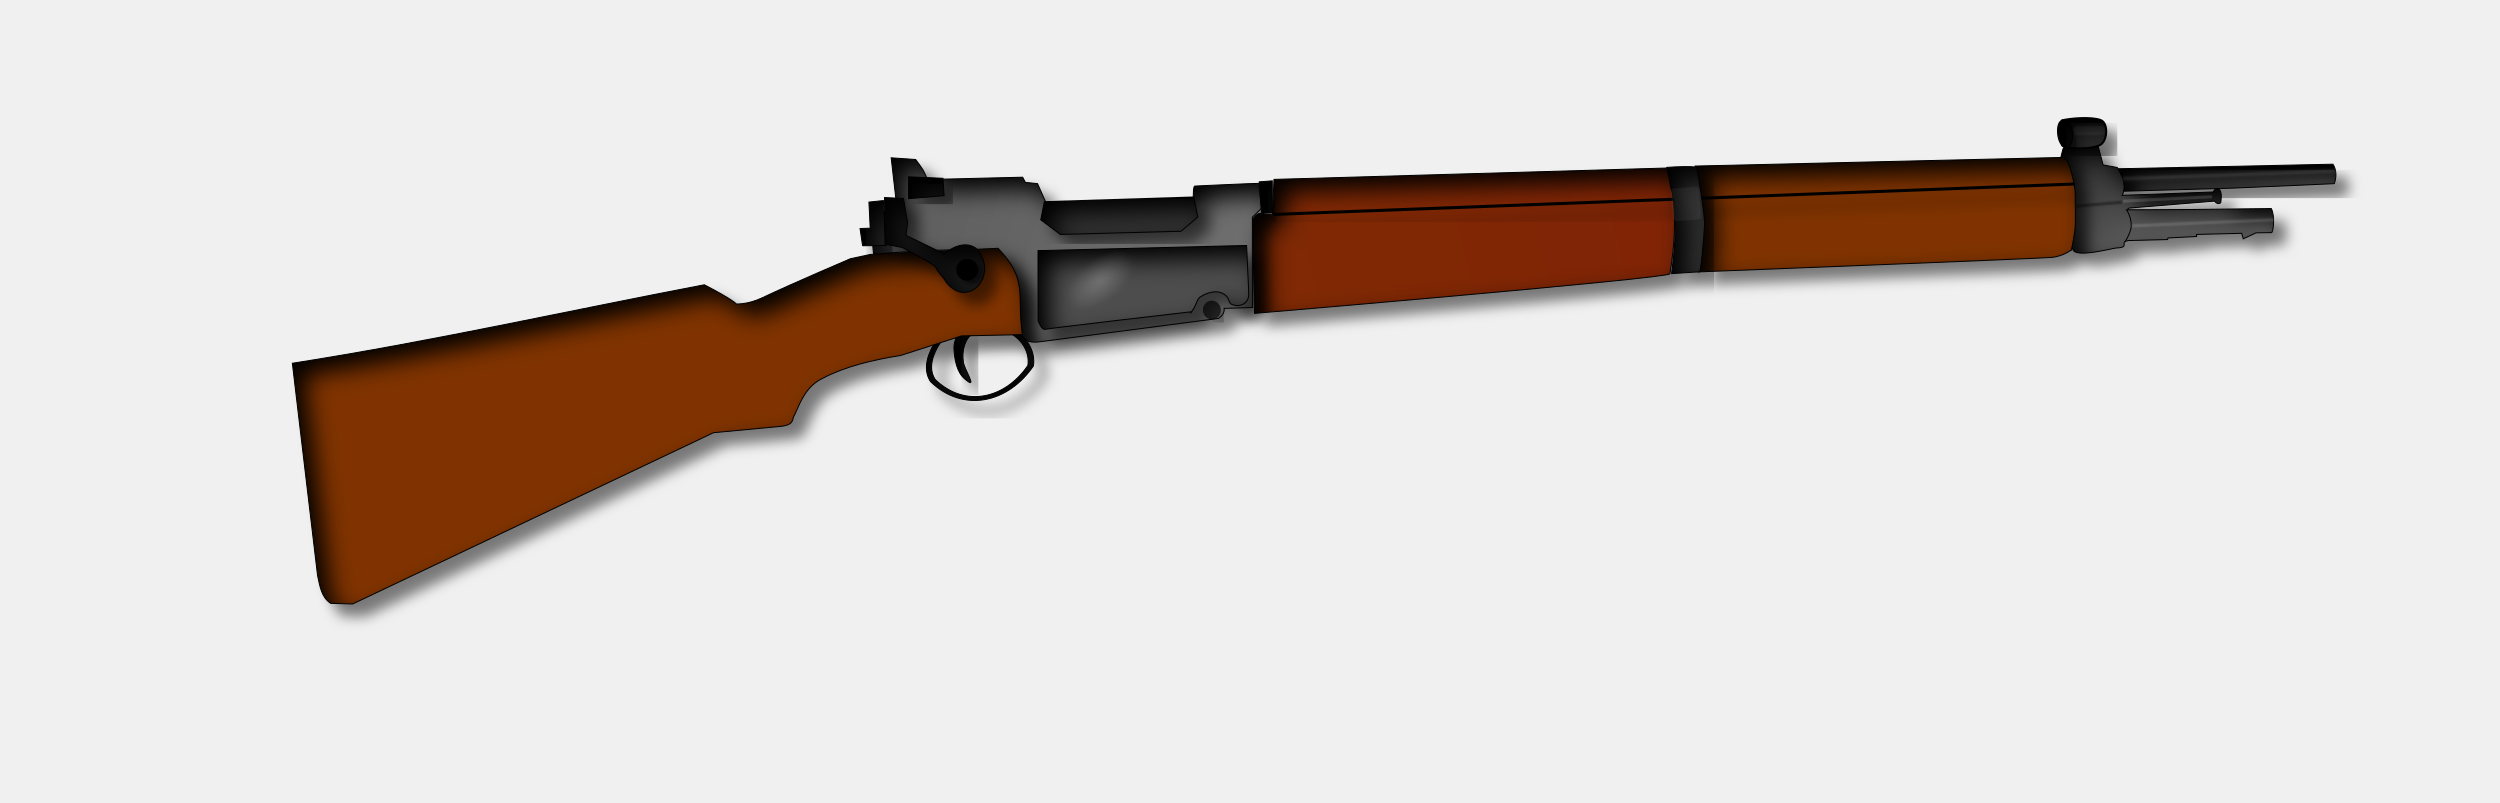
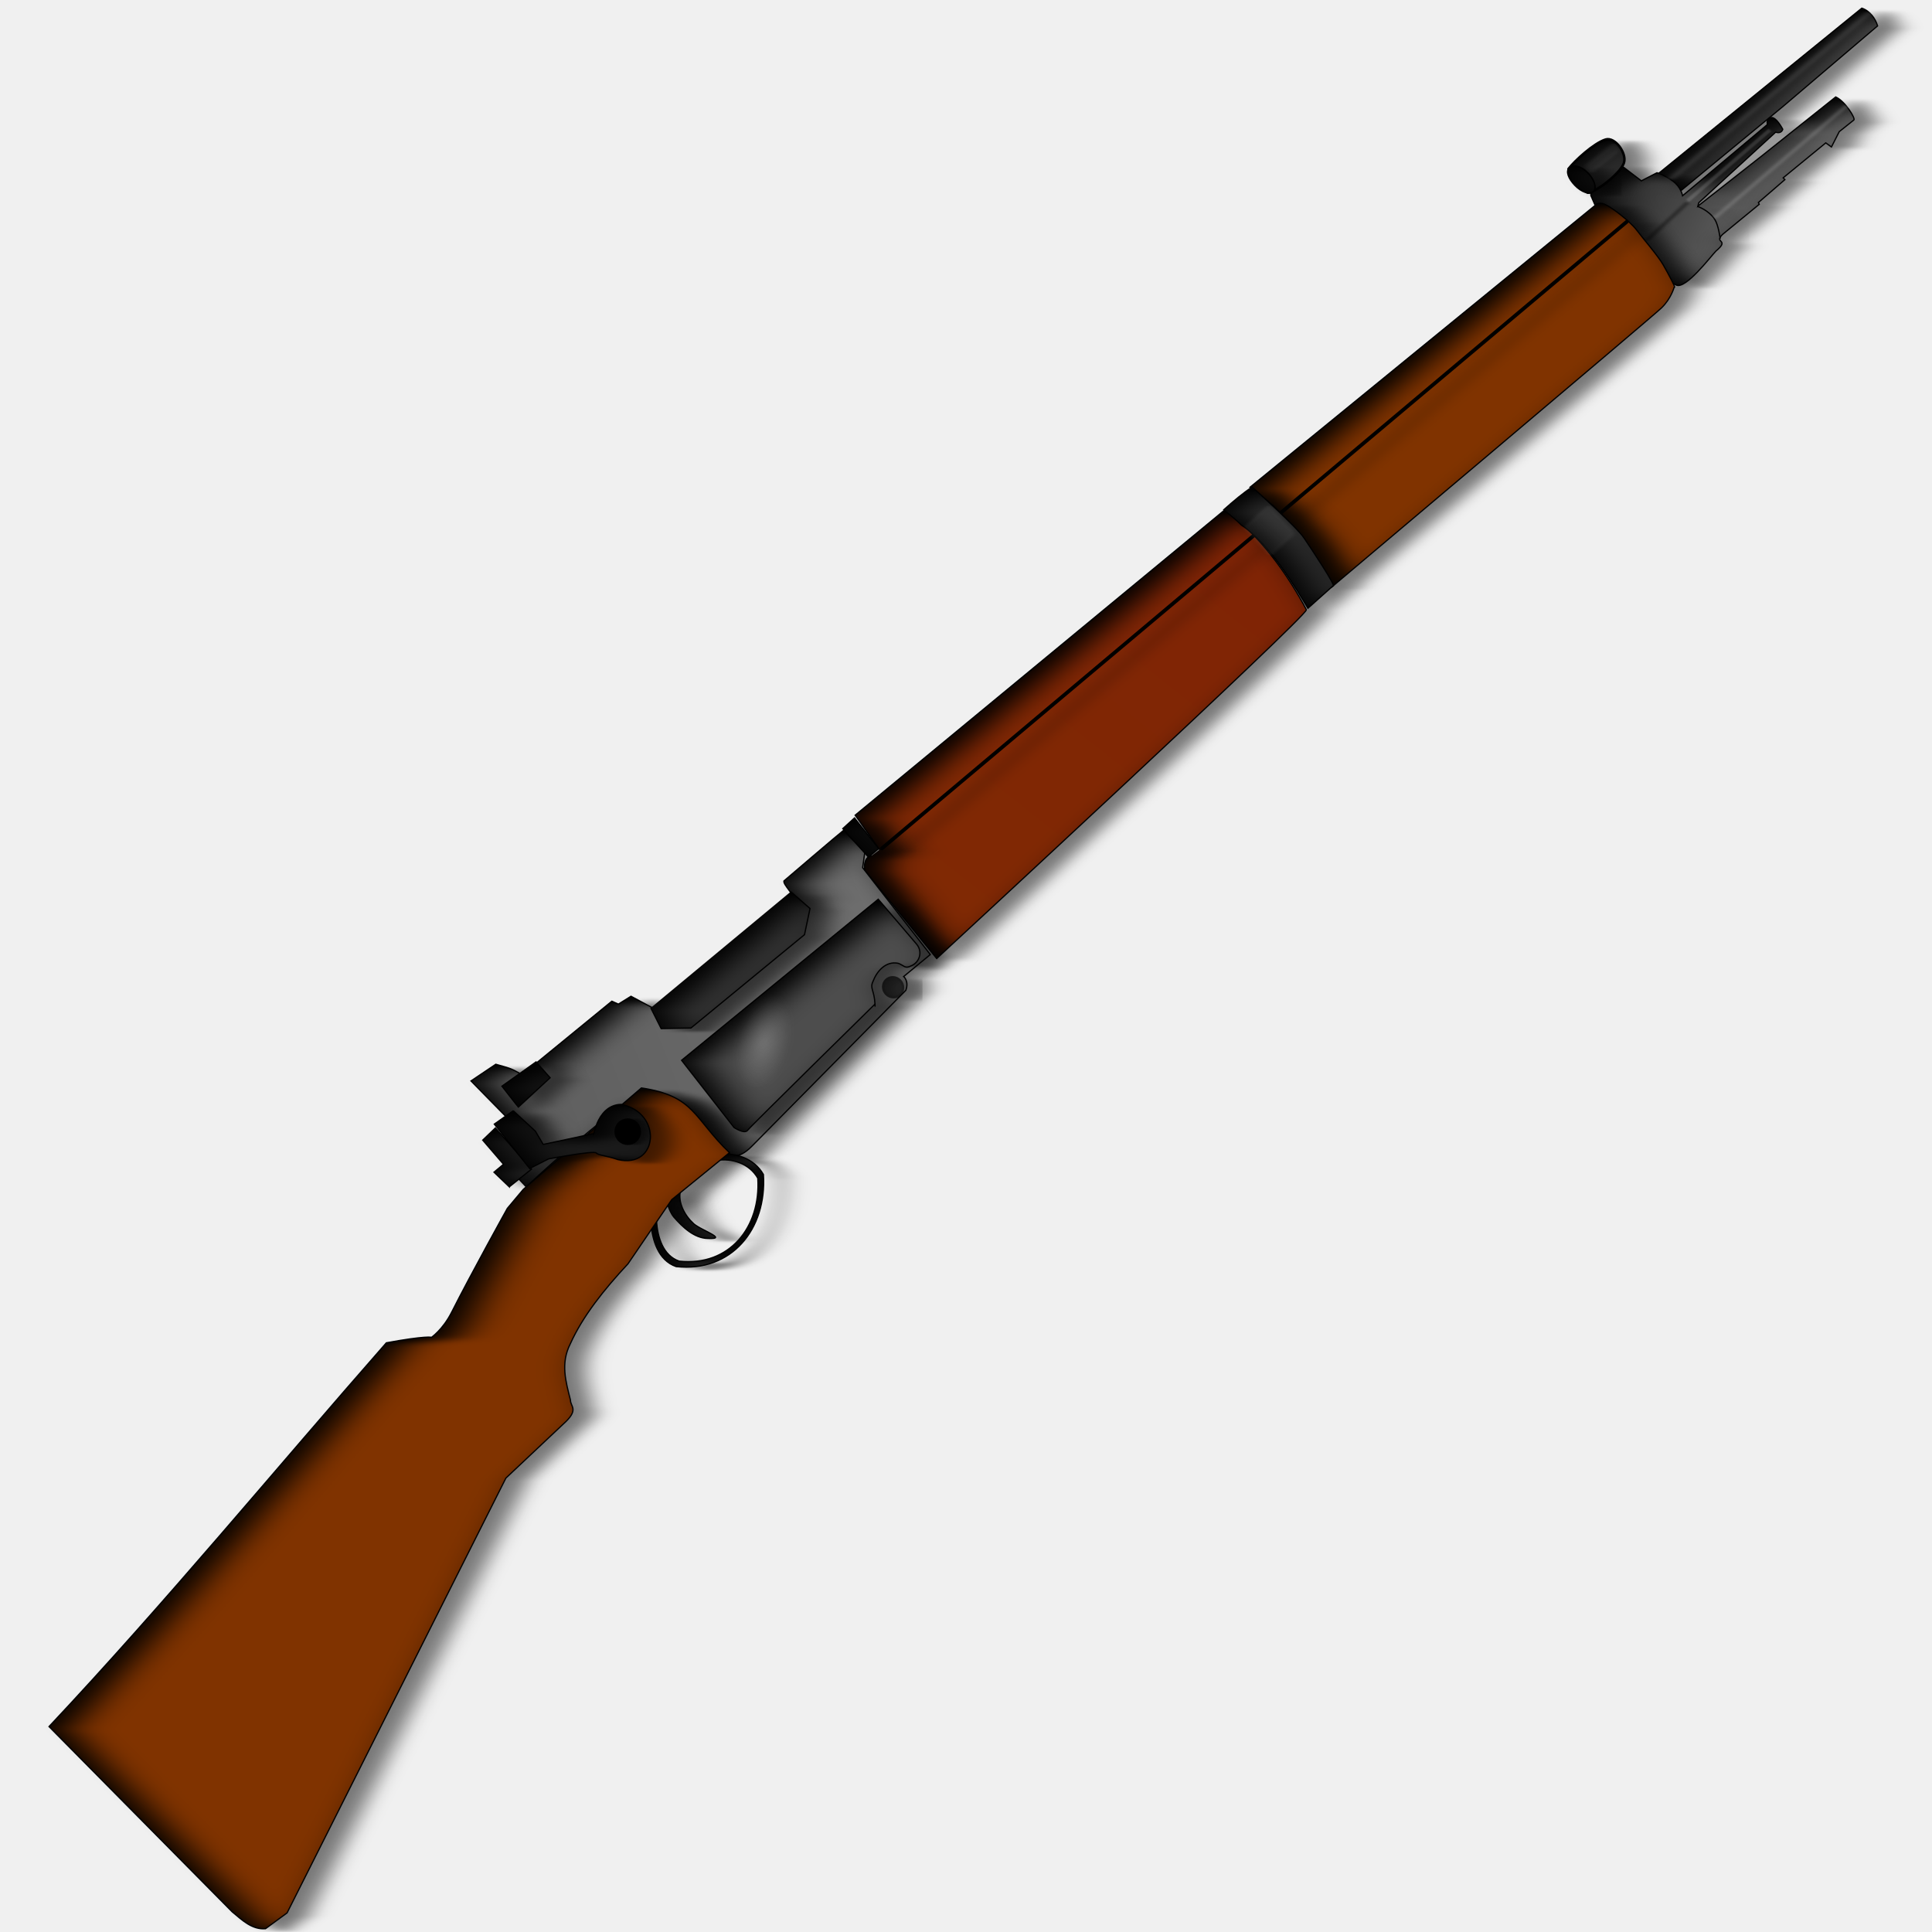
- <svg xmlns="http://www.w3.org/2000/svg" xmlns:xlink="http://www.w3.org/1999/xlink" id="svg2" viewBox="0 0 813.12 261.06" version="1.1">
+ <svg xmlns="http://www.w3.org/2000/svg" xmlns:xlink="http://www.w3.org/1999/xlink" id="svg2" viewBox="0 0 256 256" version="1.1" width="256" height="256">
  <defs id="defs4">
    <linearGradient id="linearGradient5297">
      <stop id="stop5299" style="stop-color:#333333" offset="0" />
      <stop id="stop5301" style="stop-color:#ffffff" offset="1" />
    </linearGradient>
    <linearGradient id="linearGradient5277">
      <stop id="stop5279" style="stop-color:#803300" offset="0" />
      <stop id="stop5281" style="stop-color:#801909" offset="1" />
    </linearGradient>
-     <filter id="filter3053" color-interpolation-filters="sRGB" width="1.5" y="-.25" x="-.25" height="1.5">
+     <filter id="filter3053" width="1.5" y="-0.25" x="-0.25" height="1.5" style="color-interpolation-filters:sRGB">
      <feGaussianBlur id="feGaussianBlur3055" stdDeviation="4" result="result8" />
      <feOffset id="feOffset3057" result="result11" dx="4" dy="4" />
      <feComposite id="feComposite3059" operator="in" in="SourceGraphic" in2="result11" result="result6" />
      <feFlood id="feFlood3061" flood-color="rgb(0,0,0)" in="result6" result="result10" />
      <feBlend id="feBlend3063" result="result12" in="result6" in2="result10" mode="normal" />
      <feComposite id="feComposite3065" operator="in" in2="SourceGraphic" result="fbSourceGraphic" />
      <feColorMatrix id="feColorMatrix3067" values="0 0 0 -1 0 0 0 0 -1 0 0 0 0 -1 0 0 0 0 1 0" result="fbSourceGraphicAlpha" in="fbSourceGraphic" />
      <feGaussianBlur id="feGaussianBlur3069" result="blur" stdDeviation="2" in="fbSourceGraphicAlpha" />
      <feColorMatrix id="feColorMatrix3071" values="1 0 0 0 0 0 1 0 0 0 0 0 1 0 0 0 0 0 0.5 0 " type="matrix" result="bluralpha" />
      <feOffset id="feOffset3073" result="offsetBlur" dy="4" dx="4" in="bluralpha" />
      <feMerge id="feMerge3075">
        <feMergeNode id="feMergeNode3077" in="offsetBlur" />
        <feMergeNode id="feMergeNode3079" in="fbSourceGraphic" />
      </feMerge>
    </filter>
-     <filter id="filter3902" color-interpolation-filters="sRGB">
+     <filter id="filter3902" style="color-interpolation-filters:sRGB">
      <feGaussianBlur id="feGaussianBlur3904" stdDeviation="0.696" />
    </filter>
-     <filter id="filter3920" height="2.232" width="1.046" color-interpolation-filters="sRGB" y="-.616" x="-.023">
+     <filter id="filter3920" height="2.232" width="1.046" y="-0.616" x="-0.023" style="color-interpolation-filters:sRGB">
      <feGaussianBlur id="feGaussianBlur3922" stdDeviation="0.642" />
    </filter>
-     <filter id="filter3926" height="1.95" width="1.045" color-interpolation-filters="sRGB" y="-.475" x="-.023">
+     <filter id="filter3926" height="1.95" width="1.045" y="-0.475" x="-0.023" style="color-interpolation-filters:sRGB">
      <feGaussianBlur id="feGaussianBlur3928" stdDeviation="0.424" />
    </filter>
-     <filter id="filter3932" height="1.675" width="1.046" color-interpolation-filters="sRGB" y="-.338" x="-.023">
+     <filter id="filter3932" height="1.675" width="1.046" y="-0.338" x="-0.023" style="color-interpolation-filters:sRGB">
      <feGaussianBlur id="feGaussianBlur3934" stdDeviation="0.402" />
    </filter>
-     <filter id="filter3942" height="1.918" width="1.045" color-interpolation-filters="sRGB" y="-0.459" x="-.023">
+     <filter id="filter3942" height="1.918" width="1.045" y="-0.459" x="-0.023" style="color-interpolation-filters:sRGB">
      <feGaussianBlur id="feGaussianBlur3944" stdDeviation="0.273" />
    </filter>
-     <filter id="filter3956" height="1.896" width="1.195" color-interpolation-filters="sRGB" y="-.448" x="-.097">
+     <filter id="filter3956" height="1.896" width="1.195" y="-0.448" x="-0.097" style="color-interpolation-filters:sRGB">
      <feGaussianBlur id="feGaussianBlur3958" stdDeviation="0.369" />
    </filter>
-     <filter id="filter3978" color-interpolation-filters="sRGB">
+     <filter id="filter3978" style="color-interpolation-filters:sRGB">
      <feGaussianBlur id="feGaussianBlur3980" stdDeviation="0.313" />
    </filter>
    <linearGradient id="linearGradient4012" y2="483.14" xlink:href="#linearGradient5277" gradientUnits="userSpaceOnUse" x2="752.06" gradientTransform="translate(1.5e-6,6e-6)" y1="636.79" x1="127.28" />
    <linearGradient id="linearGradient4014" y2="512.8" xlink:href="#linearGradient5297" gradientUnits="userSpaceOnUse" x2="960.15" y1="512.44" x1="634.38" />
    <linearGradient id="linearGradient4016" y2="634.66" xlink:href="#linearGradient5297" gradientUnits="userSpaceOnUse" x2="703.07" y1="503.34" x1="636.4" />
    <linearGradient id="linearGradient4018" y2="699.31" xlink:href="#linearGradient5277" gradientUnits="userSpaceOnUse" x2="1131.1" gradientTransform="translate(1.5e-6,6e-6)" y1="483.14" x1="752.06" />
    <linearGradient id="linearGradient4020" y2="827.95" xlink:href="#linearGradient5297" gradientUnits="userSpaceOnUse" x2="1335" gradientTransform="translate(1.5e-6,6e-6)" y1="426.92" x1="-54.23" />
    <linearGradient id="linearGradient4022" y2="316.09" xlink:href="#linearGradient5277" gradientUnits="userSpaceOnUse" x2="-517.2" gradientTransform="translate(1.5e-6,6e-6)" y1="382.63" x1="-274.4" />
-     <linearGradient id="linearGradient4024" y2="297.22" xlink:href="#linearGradient5297" gradientUnits="userSpaceOnUse" x2="1366.7" gradientTransform="matrix(.99534 .096425 -.096425 .99534 .0000015 .000006)" y1="315.45" x1="1158.4" />
+     <linearGradient id="linearGradient4024" y2="297.22" xlink:href="#linearGradient5297" gradientUnits="userSpaceOnUse" x2="1366.7" gradientTransform="rotate(5.533344,-6.1329495e-5,1.8520046e-5)" y1="315.45" x1="1158.4" />
    <linearGradient id="linearGradient4026" y2="524.85" xlink:href="#linearGradient5297" gradientUnits="userSpaceOnUse" x2="935.5" gradientTransform="translate(1.5e-6,6e-6)" y1="471.38" x1="726.03" />
-     <radialGradient id="radialGradient4028" gradientUnits="userSpaceOnUse" cy="548.26" cx="310.89" gradientTransform="matrix(1 0 0 .53425 0 255.35)" r="13.036">
+     <radialGradient id="radialGradient4028" gradientUnits="userSpaceOnUse" cy="548.26" cx="310.89" gradientTransform="matrix(1,0,0,0.53425,0,255.35)" r="13.036">
      <stop id="stop3896" style="stop-color:#f8f8f8" offset="0" />
      <stop id="stop3898" style="stop-color:#f8f8f8;stop-opacity:0" offset="1" />
    </radialGradient>
  </defs>
-   <g id="layer1" transform="translate(54.8 -454.98)">
-     <g id="g3982">
-       <path id="path2891" style="filter:url(#filter3053);stroke:#000000;stroke-width:0.33px;fill:url(#linearGradient4012)" d="m356.38 524.56s-1.814-1.318-3.821 1.91l0.684 30.43s134.31-11.351 135.07-12.856c1.808-10.041 2.615-24.328-1.103-34.408l-127.65 3.696-0.49 11.28" />
-       <path id="path2895" style="filter:url(#filter3053);stroke:#000000;stroke-width:0.33px;fill:url(#linearGradient4014)" d="m634.09 509.87 69.898-1.481c1.298 1.986 1.139 4.461 0.413 6.325l-32.947 1.452-37.095 1.05" />
-       <path id="path2979" style="filter:url(#filter3053);stroke:#000000;stroke-width:0.33px;fill:url(#linearGradient4016)" d="m616.17 503.45c1.21-1.539 1.611-2.418 1.648-2.099s9.225-0.517 9.588 0.333l1.818 6.932 4.615 0.856s1.186 1.719 1.962 4.319c0.776 2.6-0.341 4.728-0.341 4.728l29.549-1.095s0.672-1.579 1.919-0.872c1.247 0.707 0.545 4.384 0.545 4.384s-0.999 0.859-1.985-0.546l-27.752 2.247-0.777 0.584 21.776-0.11 25.191-0.301c1.327 2.594 0.645 7.829 0.055 7.836l-5.007 0.059-4.153 1.945-0.523-1.788-14.709 0.373 0.07 0.663-9.335 0.478-0.113 0.515-12.702 0.33c-3.354 0.412 0.921 2.264-4.124 2.423-2.233 0.348-12.574 3.089-13.876 0.698-5.247-10.272-6.746-20.692-3.338-32.89z" />
-       <path id="path2887" style="filter:url(#filter3053);stroke:#000000;stroke-width:0.33px;fill:url(#linearGradient4018)" d="m618.73 536.37s-2.478 1.936-6.125 2.32c-3.647 0.383-115.14 4.728-115.14 4.728s1.624-6.874 1.729-12.248c0.106-5.374-0.19-11.376-0.905-14.988-0.715-3.612-1.761-7.189-1.761-7.189l119.03-2.791s0.628-0.401 1.762 0.82c1.134 1.222 2.895 8.411 2.842 11.098-0.053 2.687 0.278 9.021-0.107 11.743-0.384 2.722-1.223 7.503-1.327 6.508z" />
-       <path id="path2899" style="filter:url(#filter3053);stroke:#000000;stroke-width:0.33px;fill:url(#linearGradient4020)" d="m354.58 514.62c-0.598-0.056-20.8 0.877-20.8 0.877-0.812 0.622-0.043 4.762-0.99 4.91l-29.059 0.149-18.092 0.9-2.982-6.741-3.954-0.414-0.888-1.684-30.95 0.756c-1.393-3.192-1.095-2.777-3.843-6.507l-7.967-0.558 1.592 13.855-8.161 8.218 0.833 9.284s24.043-2.184 36.77-1.197c5.371 0.416 9.554 8.419 10.714 14.118 1.145 5.623-4.225 16.975 6.675 15.548l58.062-7.599c2.221-1.419 1.79-3.269 1.79-3.269l9.216-0.258-0.008-29.389 3.011-2.924-0.967-8.075z" />
-       <path id="path2897" style="filter:url(#filter3053);stroke:#000000;stroke-width:0.33px;fill:#1a1a1a" d="m359 513.8-4.232 0.326 0.72 10.234 3.541-0.135-0.029-10.425z" />
-       <path id="path2901" style="filter:url(#filter3053);stroke:#000000;stroke-width:0.33px;fill:#333333" d="m284.91 520.4-1.202 6.08 6.37 4.753 39.235-1.043 5.442-4.601-1.278-6.71" />
-       <path id="path2905" style="filter:url(#filter3053);stroke:#000000;stroke-width:0.33px;fill:#333333" d="m225.76 534.91 7.575-0.085-0.824-14.608-4.689 0.493 0.418 8.489-3.307 0.111 0.826 5.601z" />
-       <path id="path2907" style="filter:url(#filter3053);stroke:#000000;stroke-width:0.33px;fill:#4d4d4d" d="m261.82 563.36c-2.93 1.738-3.799 5.904-3.308 9.117 0.051 2.375 5.128 9.7 0.616 5.861-2.836-2.265-3.466-6.533-3.663-10.044-0.037-2.603 1.383-4.886 1.383-4.886l4.972-0.049z" />
-       <path id="path2911" style="filter:url(#filter3053);stroke:#000000;stroke-width:0.33px;fill:#4d4d4d" d="m282.81 536.5 0.021 22.751s1.048 3.208 2.43 2.826c1.382-0.382 47.514-5.705 47.514-5.705s-0.722 1.024 0 0c2.122-3.009 1.456-4.182 3.258-5.083 2.566-1.566 6.151-2.249 8.328 0.31 0.851 1.333 0.481 2.32 2.171 2.616 2.328 0.742 4.895-0.882 4.837-3.59l-0.713-15.805-67.846 1.68z" />
-       <path id="path2913" style="opacity:.668;stroke-linejoin:round;filter:url(#filter3053);stroke:#000000;stroke-linecap:round;stroke-width:0.66;fill:#1a1a1a" d="m341.93 555.53c0.156 1.489-0.871 2.817-2.295 2.967-1.424 0.15-2.705-0.936-2.862-2.425-0.156-1.489 0.871-2.817 2.295-2.967 1.424-0.15 2.705 0.936 2.862 2.425z" />
-       <path id="path2915" style="filter:url(#filter3053);stroke:#000000;stroke-width:0.33px;fill:#1a1a1a" d="m240.71 512.49c-0.013 6.638 0.036 7.107 0.036 7.107l11.511-0.973-0.357-5.651-11.19-0.483z" />
-       <path id="path3632" style="filter:url(#filter3053);stroke:#000000;stroke-width:0.33px;fill:#333333" d="m273.08 561.89-18.676 1.671-4.661 2.083c-2.59 3.871-4.69 9.126-1.918 13.417 10.735 10.389 25.299 6.986 33.505-5.084 0.711-4.929-2.292-9.491-6.59-11.756l-1.66-0.33zm-0.98 1.083 1.506 0.299c3.868 2.038 6.56 6.135 5.919 10.57-7.386 10.863-20.492 13.929-30.154 4.579-2.494-3.862-0.598-8.592 1.732-12.076l4.197-1.877 16.799-1.495z" />
-       <path id="path2951" style="filter:url(#filter3053);stroke:#000000;stroke-width:0.33px;fill:url(#linearGradient4022)" d="m277.74 563.82c-1.903-13.163 2-17.656-7.929-28.082l-41.505 1.992-6.49 1.393s-18.081 7.692-28.762 12.74c-4.805 2.271-8.532 1.984-8.532 1.984 0.703 0.283-0.975-1.443-10.235-6.243-44.346 8.474-89.067 18.504-134 25.53l8.206 69.056c0.757 3.436 1.23 7.053 4.268 9.032l7.131 0.199 117.39-55.712 22.06-2.082c4.535-0.577 3.281-2.432 4.343-3.775 2.037-4.612 3.859-9.361 9.181-11.868 7.199-3.794 15.968-5.896 25.294-7.399l19.717-6.339 19.864-0.429z" />
-       <path id="path2903" style="filter:url(#filter3053);stroke:#000000;stroke-width:0.33px;fill:#1a1a1a" d="m239.08 519.53 1.307 7.921-0.519 4.084 12.485 6.035c-2.138 2.067 4.873-5.931 10.487-1.695 7.439 8.443-2.676 19.784-9.736 11.096-1.702-2.665-3.386-4.029-3.485-4.966-0.099-0.938-10.998-6.547-10.998-6.547l-5.564-1.074-0.17-15.151 6.194 0.297z" />
-       <path id="rect2984" style="stroke-linejoin:round;filter:url(#filter3053);stroke:#000000;stroke-linecap:round;stroke-width:0.66;fill:url(#linearGradient4024)" d="m615.81 494.15c2.68-0.693 9.609-1.268 12.669-0.103 2.46 0.937 2.225 6.393 0.064 7.896-2.813 1.956-12.861 1.463-12.669 0.103l-0.064-7.896z" />
-       <path id="path2986" style="stroke-linejoin:round;filter:url(#filter3053);stroke:#000000;stroke-linecap:round;stroke-width:.389;fill:#1a1a1a" d="m619.27 498.15c0.268 2.55-0.585 4.73-1.906 4.869-1.321 0.139-2.608-1.816-2.876-4.367-0.268-2.55 0.363-4.456 1.683-4.594 1.299-0.137 2.793 1.48 3.087 3.984" />
-       <path id="path2990" style="stroke-linejoin:round;filter:url(#filter3053);stroke:#000000;stroke-linecap:round;stroke-width:.991;fill:#000000" d="m359.75 524.71 259.73-9.87" />
-       <path id="path2889" style="filter:url(#filter3053);stroke:#000000;stroke-width:0.33px;fill:url(#linearGradient4026)" d="m487.31 509.43s0.984 4.115 1.193 6.104c2.922 8.445 1.096 22.605 0.387 28.45l8.909-0.601c0.629 1.295 1.586-11.674 1.791-14.853 0.315-3.385-2.571-19.214-2.571-19.214-2.62-0.272-6.302-0.117-9.709 0.113z" />
-       <path id="path3764" style="stroke-linejoin:round;filter:url(#filter3053);stroke:#000000;stroke-linecap:round;stroke-width:3;fill:#000000" d="m40 444.51c0 5.128-4.157 9.286-9.286 9.286-5.128 0-9.286-4.157-9.286-9.286 0-5.128 4.157-9.286 9.286-9.286 5.044 0 9.165 4.026 9.283 9.069" transform="matrix(.32819 -.034494 .034494 .32819 234.35 397.89)" />
-       <path id="path5385" style="filter:url(#filter3053);stroke:#000000;stroke-width:0.33px;fill:none" d="m636.85 523.22s1.797 2.55 1.5 5.667c-0.165 1.736-2 4.834-2 4.834" />
-       <path id="path3892" style="opacity:.223;filter:url(#filter3902);fill:url(#radialGradient4028)" transform="matrix(.78056 -.62508 .62508 .78056 -282.34 312.5)" d="m323.93 548.26c0 3.846-5.836 6.964-13.036 6.964-7.199 0-13.036-3.118-13.036-6.964s5.836-6.964 13.036-6.964c7.081 0 12.867 3.02 13.032 6.801" />
-       <path id="path3906" d="m635.71 513.08 69.29-2.5" style="opacity:.145;filter:url(#filter3920);stroke:#ffffff;stroke-width:1px;fill:#ececec" />
-       <path id="path3924" d="m638.57 528.43 46.25-1.964" style="opacity:0.145;filter:url(#filter3926);stroke:#ffffff;stroke-width:1px;fill:none" />
-       <path id="path3930" d="m620.54 522.01 14.821-1.25" style="opacity:.392;filter:url(#filter3932);stroke:#000000;stroke-width:1px;fill:none" />
-       <path id="path3936" d="m635.71 520.4 28.929-1.429" style="opacity:0.145;filter:url(#filter3942);stroke:#ffffff;stroke-width:1px;fill:none" />
-       <rect id="rect3946" ry=".479" style="opacity:.054;stroke-linejoin:round;filter:url(#filter3956);stroke:#ffffff;fill:#ececec" transform="matrix(.99995 -.010241 .010241 .99995 -4.8094 6.4219)" height="1.894" width="9.091" y="496.53" x="619.98" />
-       <rect id="rect3960" ry=".479" style="opacity:.054;stroke-linejoin:round;filter:url(#filter3978);stroke:#ffffff;fill:#ececec" transform="matrix(.99647 -.083966 .083966 .99647 -42.028 43.284)" height="9.643" width="8.214" y="516.47" x="489.46" />
-     </g>
+   <g id="g3982" transform="matrix(0.3916615,-0.304871,0.304871,0.3916615,-184.0163,16.5886)">
+     <path id="path2891" style="fill:url(#linearGradient4012);stroke:#000000;stroke-width:0.33px;filter:url(#filter3053)" d="m 356.38,524.56 c 0,0 -1.814,-1.318 -3.821,1.91 l 0.684,30.43 c 0,0 134.31,-11.351 135.07,-12.856 1.808,-10.041 2.615,-24.328 -1.103,-34.408 l -127.65,3.696 -0.49,11.28" />
+     <path id="path2895" style="fill:url(#linearGradient4014);stroke:#000000;stroke-width:0.33px;filter:url(#filter3053)" d="m 634.09,509.87 69.898,-1.481 c 1.298,1.986 1.139,4.461 0.413,6.325 l -32.947,1.452 -37.095,1.05" />
+     <path id="path2979" style="fill:url(#linearGradient4016);stroke:#000000;stroke-width:0.33px;filter:url(#filter3053)" d="m 616.17,503.45 c 1.21,-1.539 1.611,-2.418 1.648,-2.099 0.037,0.318 9.225,-0.517 9.588,0.333 l 1.818,6.932 4.615,0.856 c 0,0 1.186,1.719 1.962,4.319 0.776,2.6 -0.341,4.728 -0.341,4.728 l 29.549,-1.095 c 0,0 0.672,-1.579 1.919,-0.872 1.247,0.707 0.545,4.384 0.545,4.384 0,0 -0.999,0.859 -1.985,-0.546 l -27.752,2.247 -0.777,0.584 21.776,-0.11 25.191,-0.301 c 1.327,2.594 0.645,7.829 0.055,7.836 l -5.007,0.059 -4.153,1.945 -0.523,-1.788 -14.709,0.373 0.07,0.663 -9.335,0.478 -0.113,0.515 -12.702,0.33 c -3.354,0.412 0.921,2.264 -4.124,2.423 -2.233,0.348 -12.574,3.089 -13.876,0.698 -5.247,-10.272 -6.746,-20.692 -3.338,-32.89 z" />
+     <path id="path2887" style="fill:url(#linearGradient4018);stroke:#000000;stroke-width:0.33px;filter:url(#filter3053)" d="m 618.73,536.37 c 0,0 -2.478,1.936 -6.125,2.32 -3.647,0.383 -115.14,4.728 -115.14,4.728 0,0 1.624,-6.874 1.729,-12.248 0.106,-5.374 -0.19,-11.376 -0.905,-14.988 -0.715,-3.612 -1.761,-7.189 -1.761,-7.189 l 119.03,-2.791 c 0,0 0.628,-0.401 1.762,0.82 1.134,1.222 2.895,8.411 2.842,11.098 -0.053,2.687 0.278,9.021 -0.107,11.743 -0.384,2.722 -1.223,7.503 -1.327,6.508 z" />
+     <path id="path2899" style="fill:url(#linearGradient4020);stroke:#000000;stroke-width:0.33px;filter:url(#filter3053)" d="m 354.58,514.62 c -0.598,-0.056 -20.8,0.877 -20.8,0.877 -0.812,0.622 -0.043,4.762 -0.99,4.91 l -29.059,0.149 -18.092,0.9 -2.982,-6.741 -3.954,-0.414 -0.888,-1.684 -30.95,0.756 c -1.393,-3.192 -1.095,-2.777 -3.843,-6.507 l -7.967,-0.558 1.592,13.855 -8.161,8.218 0.833,9.284 c 0,0 24.043,-2.184 36.77,-1.197 5.371,0.416 9.554,8.419 10.714,14.118 1.145,5.623 -4.225,16.975 6.675,15.548 l 58.062,-7.599 c 2.221,-1.419 1.79,-3.269 1.79,-3.269 l 9.216,-0.258 -0.008,-29.389 3.011,-2.924 -0.967,-8.075 z" />
+     <path id="path2897" style="fill:#1a1a1a;stroke:#000000;stroke-width:0.33px;filter:url(#filter3053)" d="m 359,513.8 -4.232,0.326 0.72,10.234 3.541,-0.135 -0.029,-10.425 z" />
+     <path id="path2901" style="fill:#333333;stroke:#000000;stroke-width:0.33px;filter:url(#filter3053)" d="m 284.91,520.4 -1.202,6.08 6.37,4.753 39.235,-1.043 5.442,-4.601 -1.278,-6.71" />
+     <path id="path2905" style="fill:#333333;stroke:#000000;stroke-width:0.33px;filter:url(#filter3053)" d="m 225.76,534.91 7.575,-0.085 -0.824,-14.608 -4.689,0.493 0.418,8.489 -3.307,0.111 0.826,5.601 z" />
+     <path id="path2907" style="fill:#4d4d4d;stroke:#000000;stroke-width:0.33px;filter:url(#filter3053)" d="m 261.82,563.36 c -2.93,1.738 -3.799,5.904 -3.308,9.117 0.051,2.375 5.128,9.7 0.616,5.861 -2.836,-2.265 -3.466,-6.533 -3.663,-10.044 -0.037,-2.603 1.383,-4.886 1.383,-4.886 l 4.972,-0.049 z" />
+     <path id="path2911" style="fill:#4d4d4d;stroke:#000000;stroke-width:0.33px;filter:url(#filter3053)" d="m 282.81,536.5 0.021,22.751 c 0,0 1.048,3.208 2.43,2.826 1.382,-0.382 47.514,-5.705 47.514,-5.705 0,0 -0.722,1.024 0,0 2.122,-3.009 1.456,-4.182 3.258,-5.083 2.566,-1.566 6.151,-2.249 8.328,0.31 0.851,1.333 0.481,2.32 2.171,2.616 2.328,0.742 4.895,-0.882 4.837,-3.59 l -0.713,-15.805 -67.846,1.68 z" />
+     <path id="path2913" style="opacity:0.668;fill:#1a1a1a;stroke:#000000;stroke-width:0.66;stroke-linecap:round;stroke-linejoin:round;filter:url(#filter3053)" d="m 341.93,555.53 c 0.156,1.489 -0.871,2.817 -2.295,2.967 -1.424,0.15 -2.705,-0.936 -2.862,-2.425 -0.156,-1.489 0.871,-2.817 2.295,-2.967 1.424,-0.15 2.705,0.936 2.862,2.425 z" />
+     <path id="path2915" style="fill:#1a1a1a;stroke:#000000;stroke-width:0.33px;filter:url(#filter3053)" d="m 240.71,512.49 c -0.013,6.638 0.036,7.107 0.036,7.107 l 11.511,-0.973 -0.357,-5.651 -11.19,-0.483 z" />
+     <path id="path3632" style="fill:#333333;stroke:#000000;stroke-width:0.33px;filter:url(#filter3053)" d="m 273.08,561.89 -18.676,1.671 -4.661,2.083 c -2.59,3.871 -4.69,9.126 -1.918,13.417 10.735,10.389 25.299,6.986 33.505,-5.084 0.711,-4.929 -2.292,-9.491 -6.59,-11.756 l -1.66,-0.33 z m -0.98,1.083 1.506,0.299 c 3.868,2.038 6.56,6.135 5.919,10.57 -7.386,10.863 -20.492,13.929 -30.154,4.579 -2.494,-3.862 -0.598,-8.592 1.732,-12.076 l 4.197,-1.877 16.799,-1.495 z" />
+     <path id="path2951" style="display:inline;fill:url(#linearGradient4022);stroke:#000000;stroke-width:0.33px;filter:url(#filter3053)" d="m 277.74,563.82 c -1.903,-13.163 2,-17.656 -7.929,-28.082 l -41.505,1.992 -6.49,1.393 c 0,0 -18.081,7.692 -28.762,12.74 -4.805,2.271 -8.532,1.984 -8.532,1.984 0.703,0.283 -0.975,-1.443 -10.235,-6.243 -44.346,8.474 -89.067,18.504 -134,25.53 l 8.206,69.056 c 0.757,3.436 1.23,7.053 4.268,9.032 l 7.131,0.199 117.39,-55.712 22.06,-2.082 c 4.535,-0.577 3.281,-2.432 4.343,-3.775 2.037,-4.612 3.859,-9.361 9.181,-11.868 7.199,-3.794 15.968,-5.896 25.294,-7.399 l 19.717,-6.339 19.864,-0.429 z" />
+     <path id="path2903" style="fill:#1a1a1a;stroke:#000000;stroke-width:0.33px;filter:url(#filter3053)" d="m 239.08,519.53 1.307,7.921 -0.519,4.084 12.485,6.035 c -2.138,2.067 4.873,-5.931 10.487,-1.695 7.439,8.443 -2.676,19.784 -9.736,11.096 -1.702,-2.665 -3.386,-4.029 -3.485,-4.966 -0.099,-0.938 -10.998,-6.547 -10.998,-6.547 l -5.564,-1.074 -0.17,-15.151 6.194,0.297 z" />
+     <path id="rect2984" style="fill:url(#linearGradient4024);stroke:#000000;stroke-width:0.66;stroke-linecap:round;stroke-linejoin:round;filter:url(#filter3053)" d="m 615.81,494.15 c 2.68,-0.693 9.609,-1.268 12.669,-0.103 2.46,0.937 2.225,6.393 0.064,7.896 -2.813,1.956 -12.861,1.463 -12.669,0.103 z" />
+     <path id="path2986" style="fill:#1a1a1a;stroke:#000000;stroke-width:0.389;stroke-linecap:round;stroke-linejoin:round;filter:url(#filter3053)" d="m 619.27,498.15 c 0.268,2.55 -0.585,4.73 -1.906,4.869 -1.321,0.139 -2.608,-1.816 -2.876,-4.367 -0.268,-2.55 0.363,-4.456 1.683,-4.594 1.299,-0.137 2.793,1.48 3.087,3.984" />
+     <path id="path2990" style="fill:#000000;stroke:#000000;stroke-width:0.991;stroke-linecap:round;stroke-linejoin:round;filter:url(#filter3053)" d="m 359.75,524.71 259.73,-9.87" />
+     <path id="path2889" style="fill:url(#linearGradient4026);stroke:#000000;stroke-width:0.33px;filter:url(#filter3053)" d="m 487.31,509.43 c 0,0 0.984,4.115 1.193,6.104 2.922,8.445 1.096,22.605 0.387,28.45 l 8.909,-0.601 c 0.629,1.295 1.586,-11.674 1.791,-14.853 0.315,-3.385 -2.571,-19.214 -2.571,-19.214 -2.62,-0.272 -6.302,-0.117 -9.709,0.113 z" />
+     <path id="path3764" style="fill:#000000;stroke:#000000;stroke-width:3;stroke-linecap:round;stroke-linejoin:round;filter:url(#filter3053)" d="m 40,444.505 a 9.286,9.286 0 0 1 -9.231,9.286 9.286,9.286 0 0 1 -9.339,-9.177 9.286,9.286 0 0 1 9.122,-9.393 9.286,9.286 0 0 1 9.446,9.067" transform="matrix(0.32819,-0.034494,0.034494,0.32819,234.35,397.89)" />
+     <path id="path5385" style="fill:none;stroke:#000000;stroke-width:0.33px;filter:url(#filter3053)" d="m 636.85,523.22 c 0,0 1.797,2.55 1.5,5.667 -0.165,1.736 -2,4.834 -2,4.834" />
+     <path id="path3892" style="opacity:0.223;fill:url(#radialGradient4028);filter:url(#filter3902)" transform="matrix(0.78056,-0.62508,0.62508,0.78056,-282.34,312.5)" d="m 323.929,548.255 a 13.036,6.964 0 0 1 -12.959,6.964 13.036,6.964 0 0 1 -13.111,-6.883 13.036,6.964 0 0 1 12.806,-7.045 13.036,6.964 0 0 1 13.261,6.8" />
+     <path id="path3906" d="M 635.71,513.08 705,510.58" style="opacity:0.145;fill:#ececec;stroke:#ffffff;stroke-width:1px;filter:url(#filter3920)" />
+     <path id="path3924" d="m 638.57,528.43 46.25,-1.964" style="opacity:0.145;fill:none;stroke:#ffffff;stroke-width:1px;filter:url(#filter3926)" />
+     <path id="path3930" d="m 620.54,522.01 14.821,-1.25" style="opacity:0.392;fill:none;stroke:#000000;stroke-width:1px;filter:url(#filter3932)" />
+     <path id="path3936" d="m 635.71,520.4 28.929,-1.429" style="opacity:0.145;fill:none;stroke:#ffffff;stroke-width:1px;filter:url(#filter3942)" />
+     <rect id="rect3946" ry="0.479" style="opacity:0.054;fill:#ececec;stroke:#ffffff;stroke-linejoin:round;filter:url(#filter3956)" transform="matrix(0.99995,-0.010241,0.010241,0.99995,-4.8094,6.4219)" height="1.894" width="9.091" y="496.53" x="619.98" />
+     <rect id="rect3960" ry="0.479" style="opacity:0.054;fill:#ececec;stroke:#ffffff;stroke-linejoin:round;filter:url(#filter3978)" transform="matrix(0.99647,-0.083966,0.083966,0.99647,-42.028,43.284)" height="9.643" width="8.214" y="516.47" x="489.46" />
  </g>
</svg>
